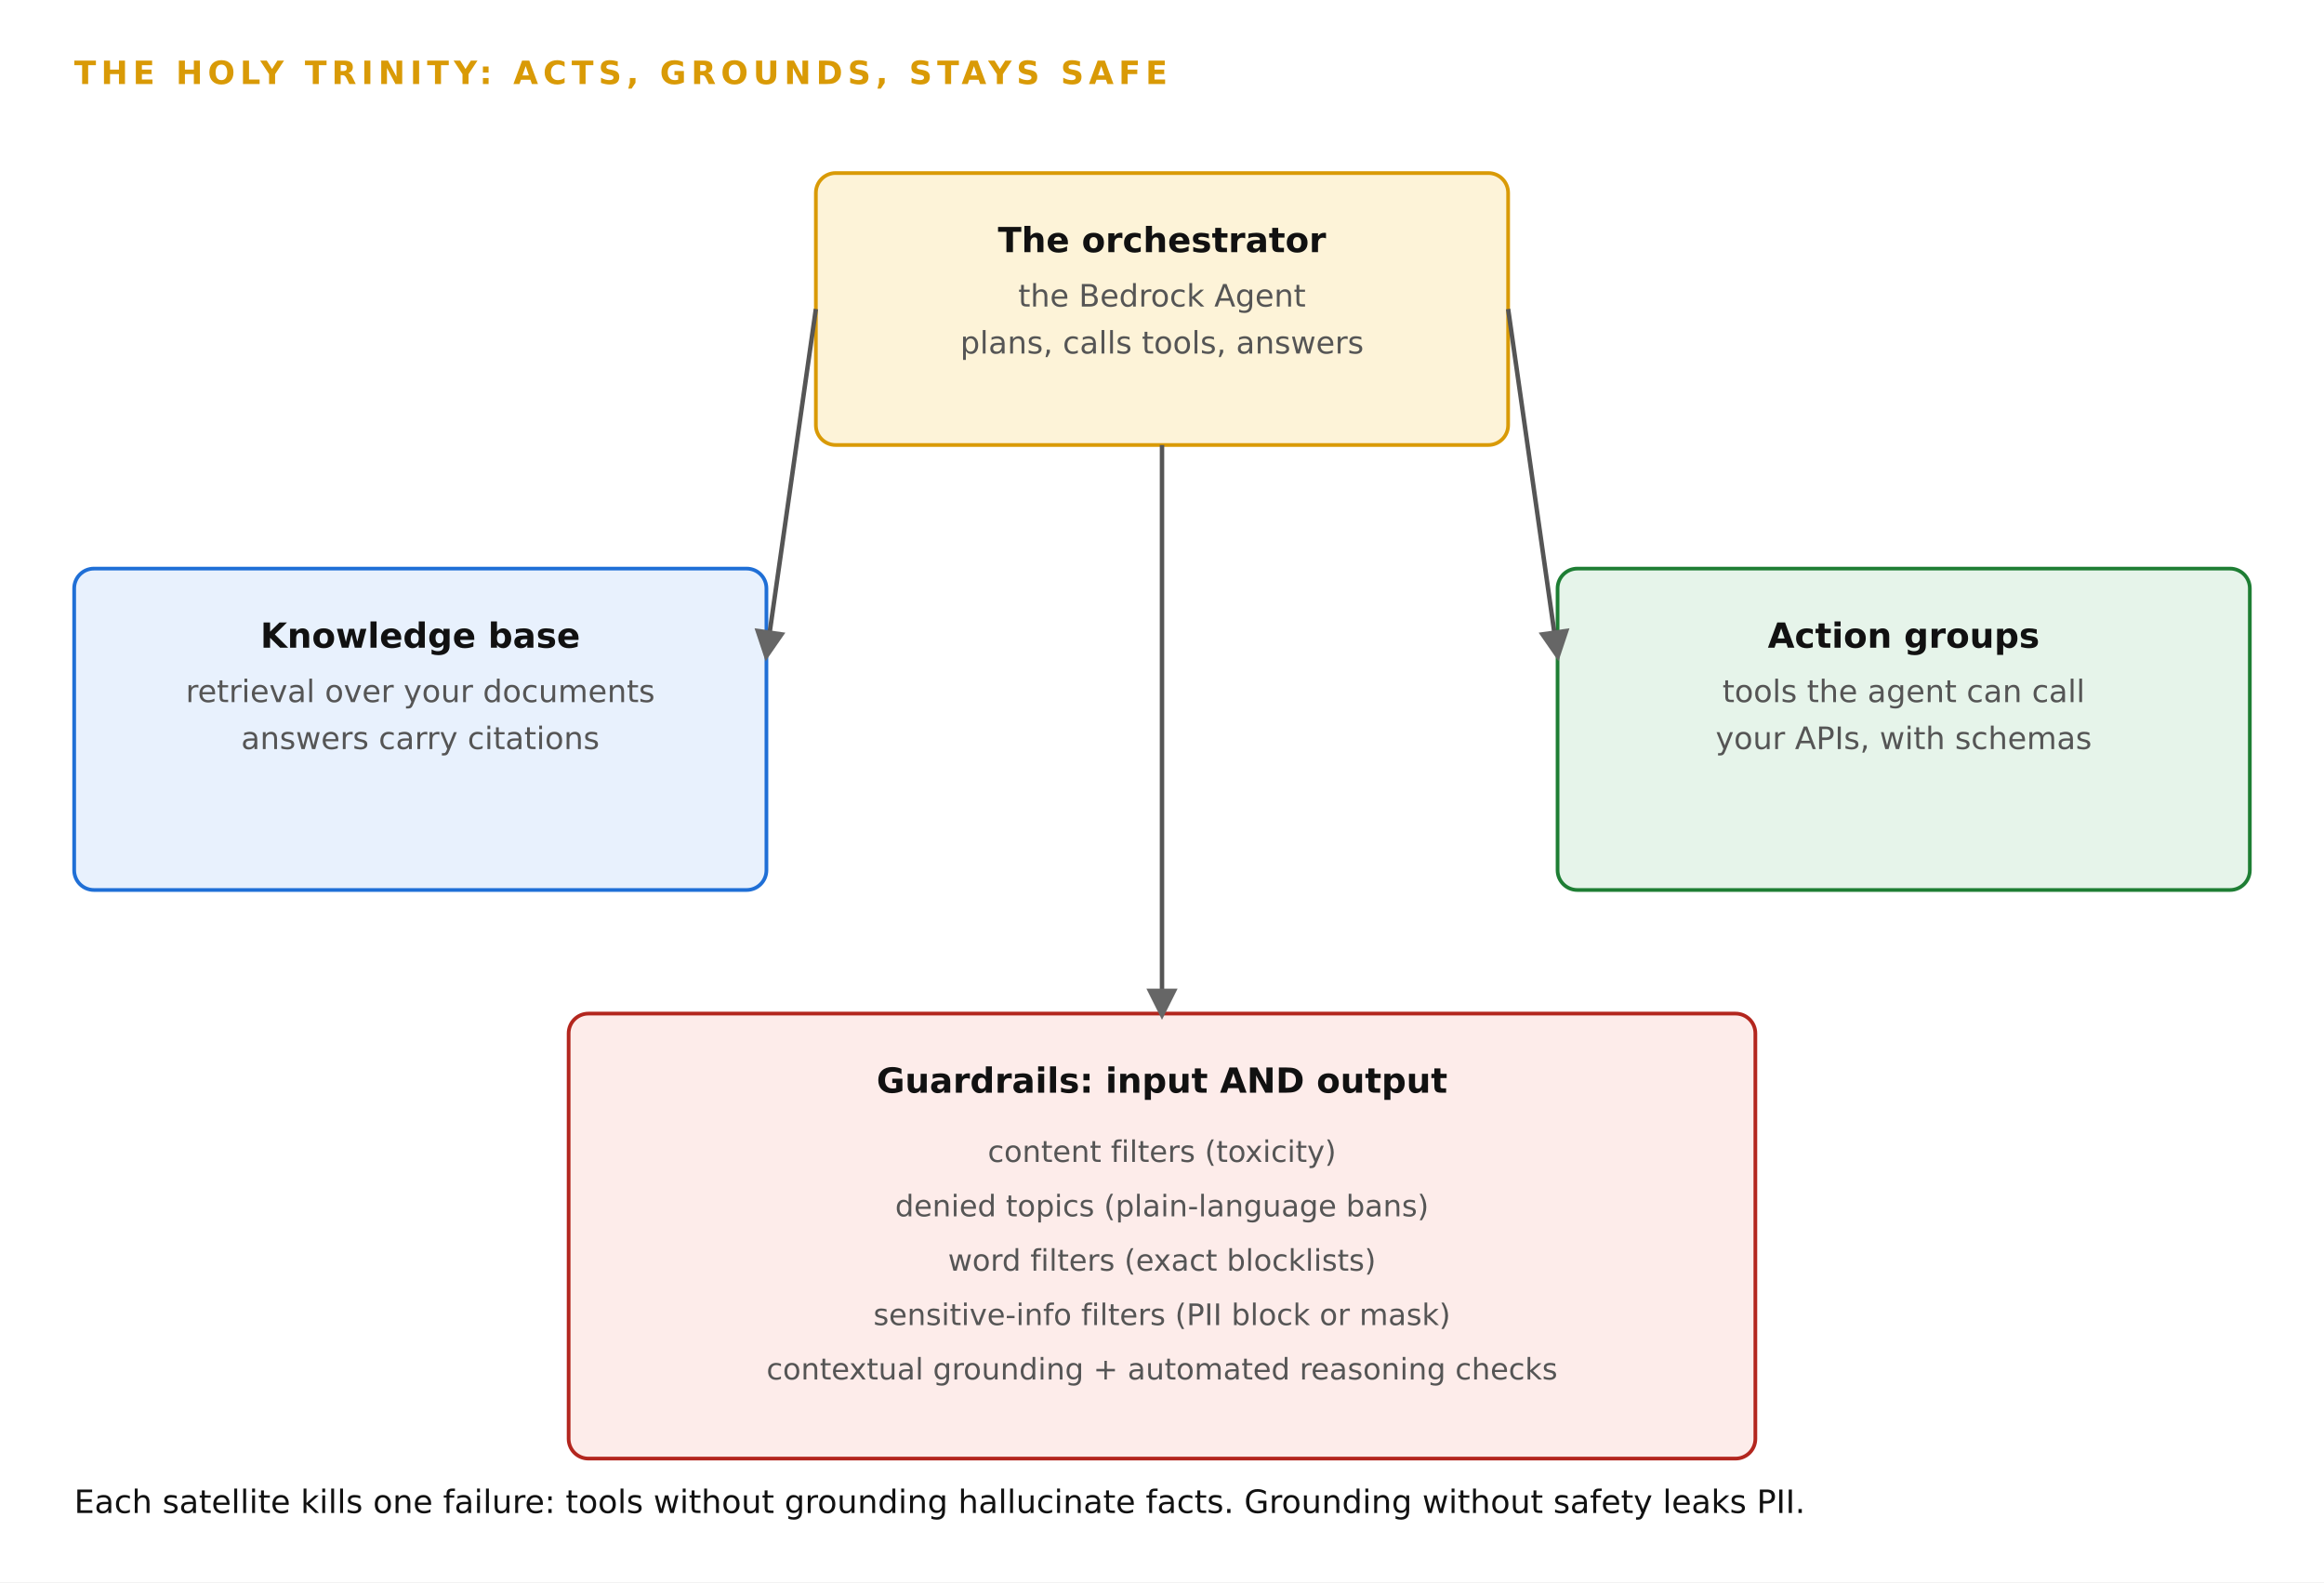
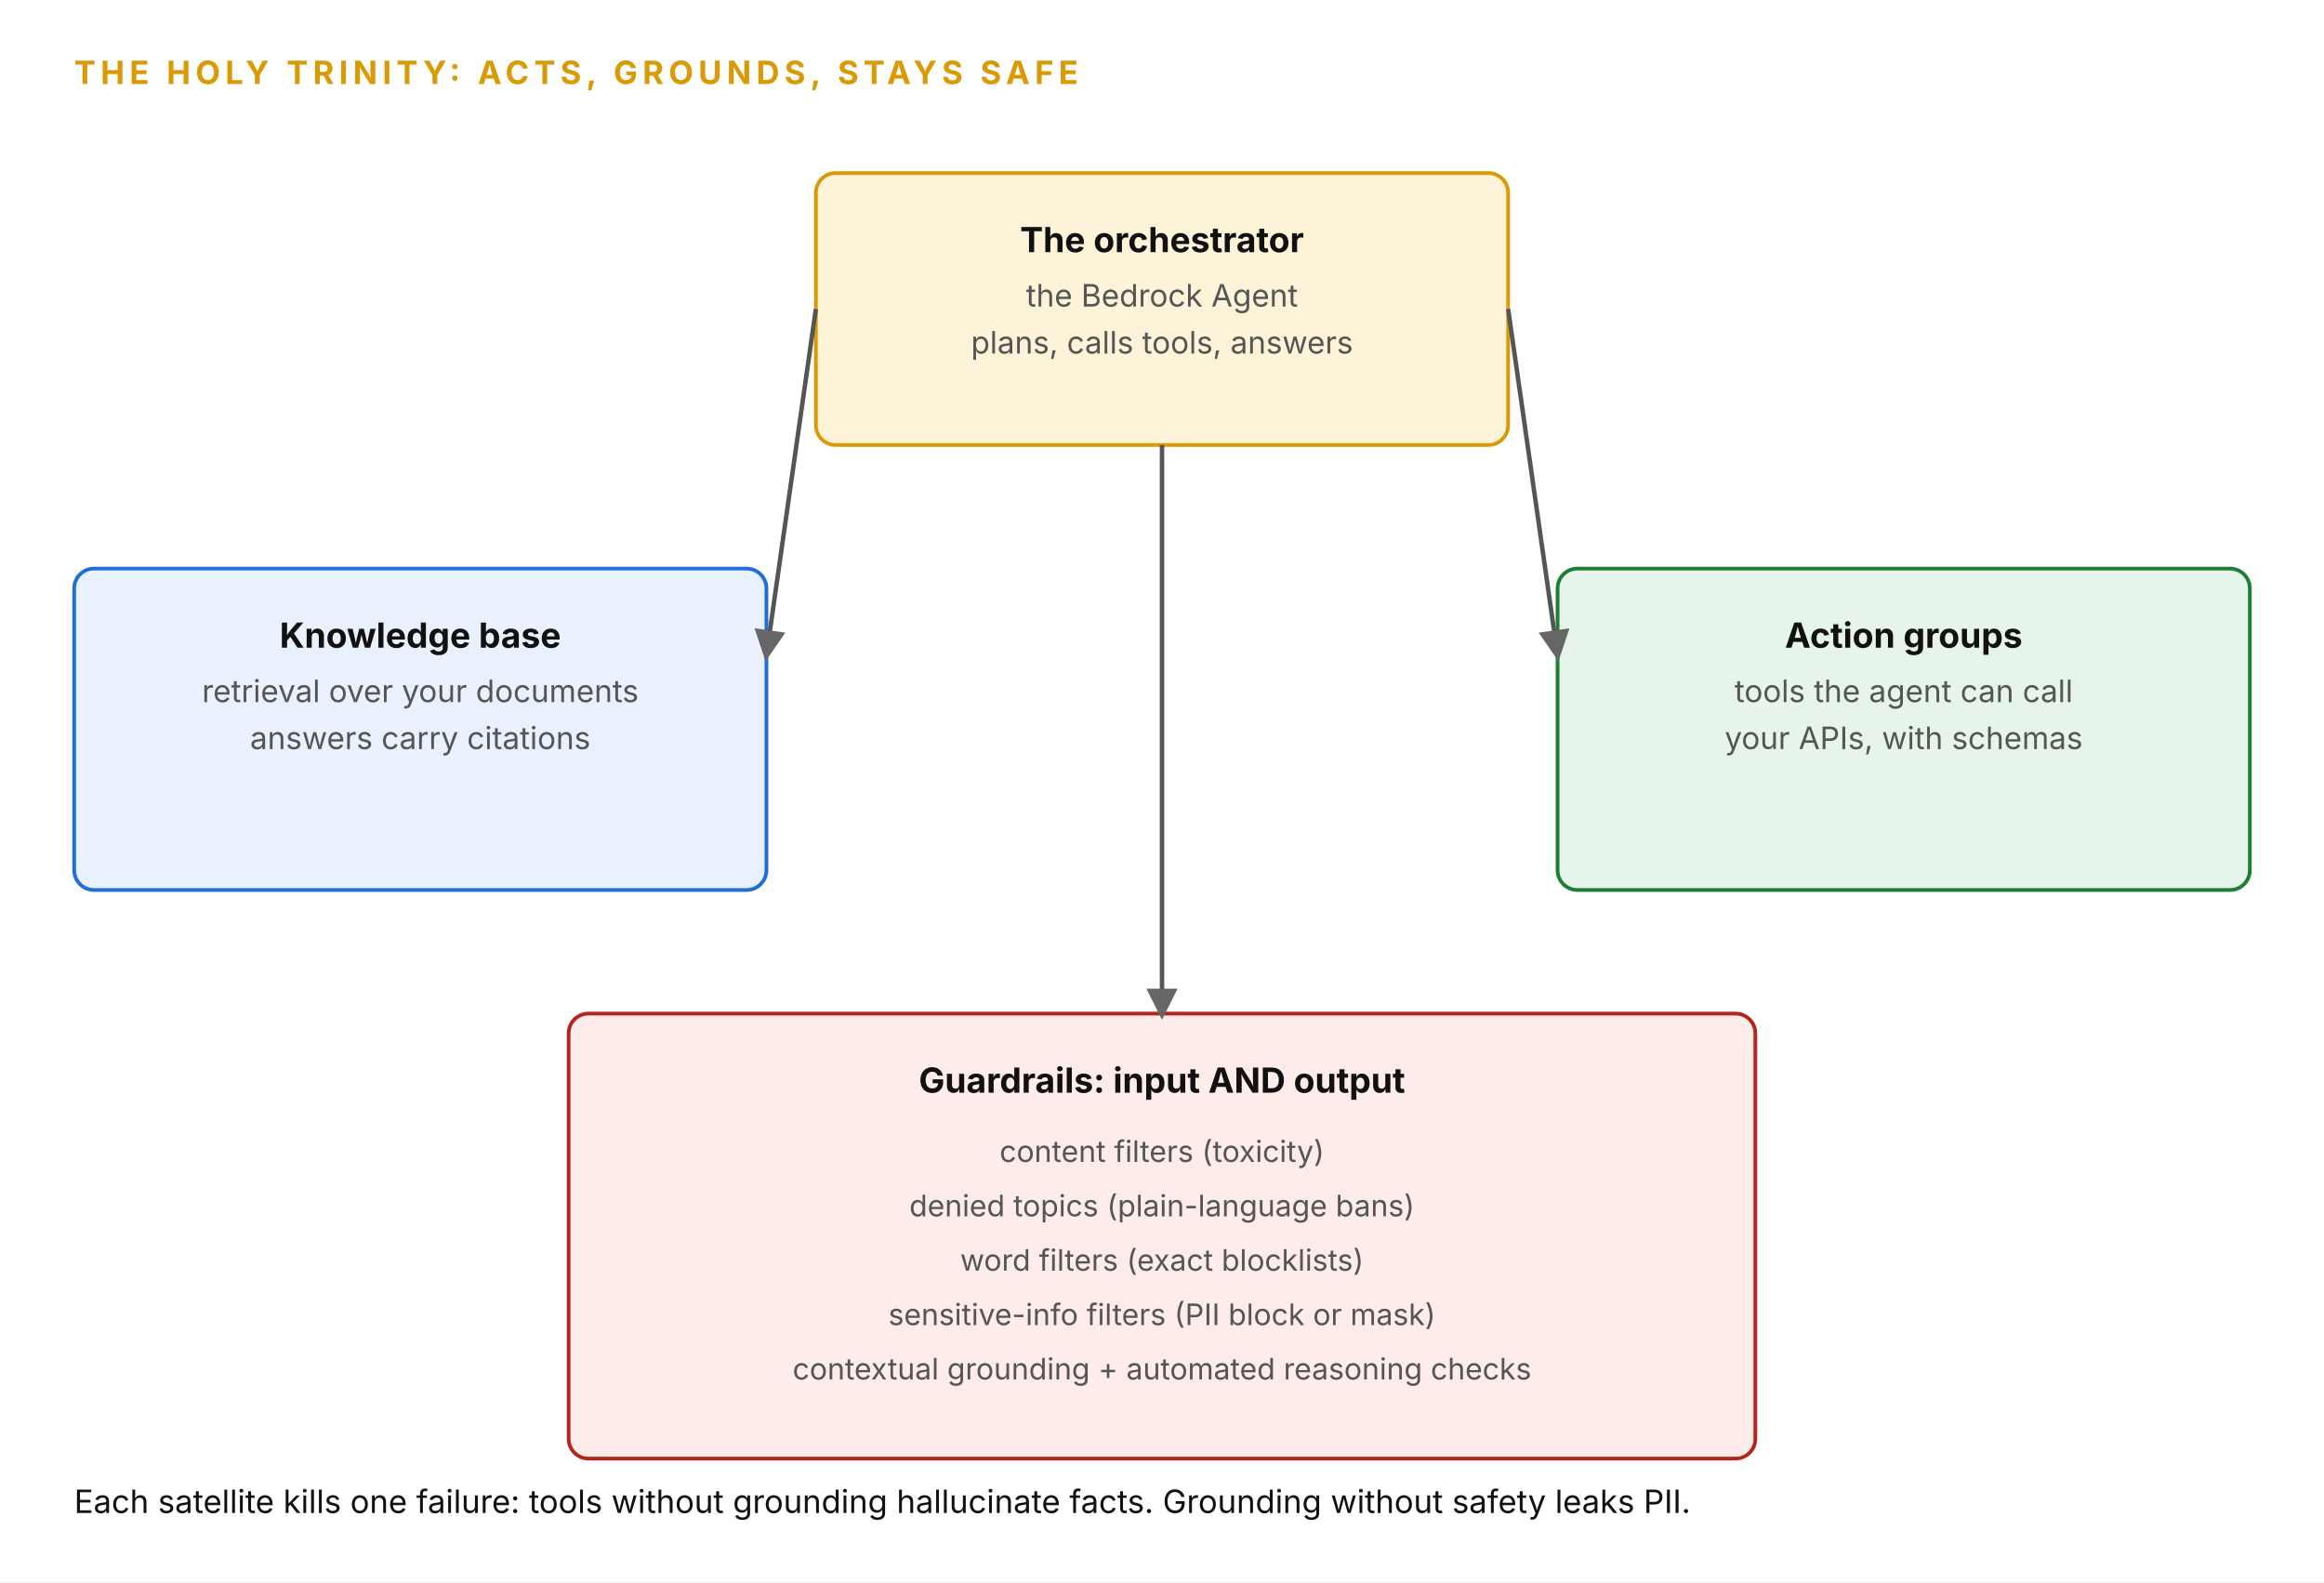
- <svg xmlns="http://www.w3.org/2000/svg" width="100%" viewBox="0 0 940 640" role="img" style="background:#ffffff;font-family:DejaVu Sans,Verdana,sans-serif" aria-label="The holy trinity: agent, knowledge base, guardrails">
+ <svg xmlns="http://www.w3.org/2000/svg" width="100%" viewBox="0 0 940 640" role="img" style="background:#ffffff;font-family:'Anthropic Sans',Inter,'Source Sans 3','IBM Plex Sans',sans-serif" aria-label="The holy trinity: agent, knowledge base, guardrails">
  <defs>
    <marker id="aip-trinity-ah" viewBox="0 0 10 10" refX="8" refY="5" markerWidth="7" markerHeight="7" orient="auto-start-reverse">
      <path d="M0,0 L10,5 L0,10 z" fill="#666666" />
    </marker>
  </defs>
  <rect x="0" y="0" width="940" height="640" fill="#ffffff" />
  <text x="30" y="34" font-size="13" font-weight="bold" fill="#d99a06" letter-spacing="2">THE HOLY TRINITY: ACTS, GROUNDS, STAYS SAFE</text>
  <rect x="330" y="70" width="280" height="110" rx="8" fill="#fdf3d8" stroke="#d99a06" stroke-width="1.5" />
  <text x="470.0" y="102" text-anchor="middle" font-size="14" fill="#111111" font-weight="bold">The orchestrator</text>
  <text x="470.0" y="124" text-anchor="middle" font-size="12.5" fill="#555555">the Bedrock Agent</text>
  <text x="470.0" y="143" text-anchor="middle" font-size="12.5" fill="#555555">plans, calls tools, answers</text>
  <rect x="30" y="230" width="280" height="130" rx="8" fill="#e8f1fd" stroke="#1f6fd6" stroke-width="1.5" />
  <text x="170.0" y="262" text-anchor="middle" font-size="14" fill="#111111" font-weight="bold">Knowledge base</text>
  <text x="170.0" y="284" text-anchor="middle" font-size="12.5" fill="#555555">retrieval over your documents</text>
  <text x="170.0" y="303" text-anchor="middle" font-size="12.5" fill="#555555">answers carry citations</text>
  <rect x="630" y="230" width="280" height="130" rx="8" fill="#e6f4ea" stroke="#1e7e34" stroke-width="1.5" />
  <text x="770.0" y="262" text-anchor="middle" font-size="14" fill="#111111" font-weight="bold">Action groups</text>
  <text x="770.0" y="284" text-anchor="middle" font-size="12.5" fill="#555555">tools the agent can call</text>
  <text x="770.0" y="303" text-anchor="middle" font-size="12.5" fill="#555555">your APIs, with schemas</text>
  <line x1="330" y1="125" x2="310" y2="265" stroke="#555555" stroke-width="1.8" marker-end="url(#aip-trinity-ah)" />
  <line x1="610" y1="125" x2="630" y2="265" stroke="#555555" stroke-width="1.8" marker-end="url(#aip-trinity-ah)" />
  <rect x="230" y="410" width="480" height="180" rx="8" fill="#fdecea" stroke="#b3261e" stroke-width="1.5" />
  <text x="470.0" y="442" text-anchor="middle" font-size="14" fill="#111111" font-weight="bold">Guardrails: input AND output</text>
  <text x="470" y="470" font-size="12" fill="#555555" text-anchor="middle">content filters (toxicity)</text>
  <text x="470" y="492" font-size="12" fill="#555555" text-anchor="middle">denied topics (plain-language bans)</text>
  <text x="470" y="514" font-size="12" fill="#555555" text-anchor="middle">word filters (exact blocklists)</text>
  <text x="470" y="536" font-size="12" fill="#555555" text-anchor="middle">sensitive-info filters (PII block or mask)</text>
  <text x="470" y="558" font-size="12" fill="#555555" text-anchor="middle">contextual grounding + automated reasoning checks</text>
  <line x1="470" y1="180" x2="470" y2="410" stroke="#555555" stroke-width="1.8" marker-end="url(#aip-trinity-ah)" />
  <text x="30" y="612" font-size="13" fill="#111111">Each satellite kills one failure: tools without grounding hallucinate facts. Grounding without safety leaks PII.</text>
</svg>
